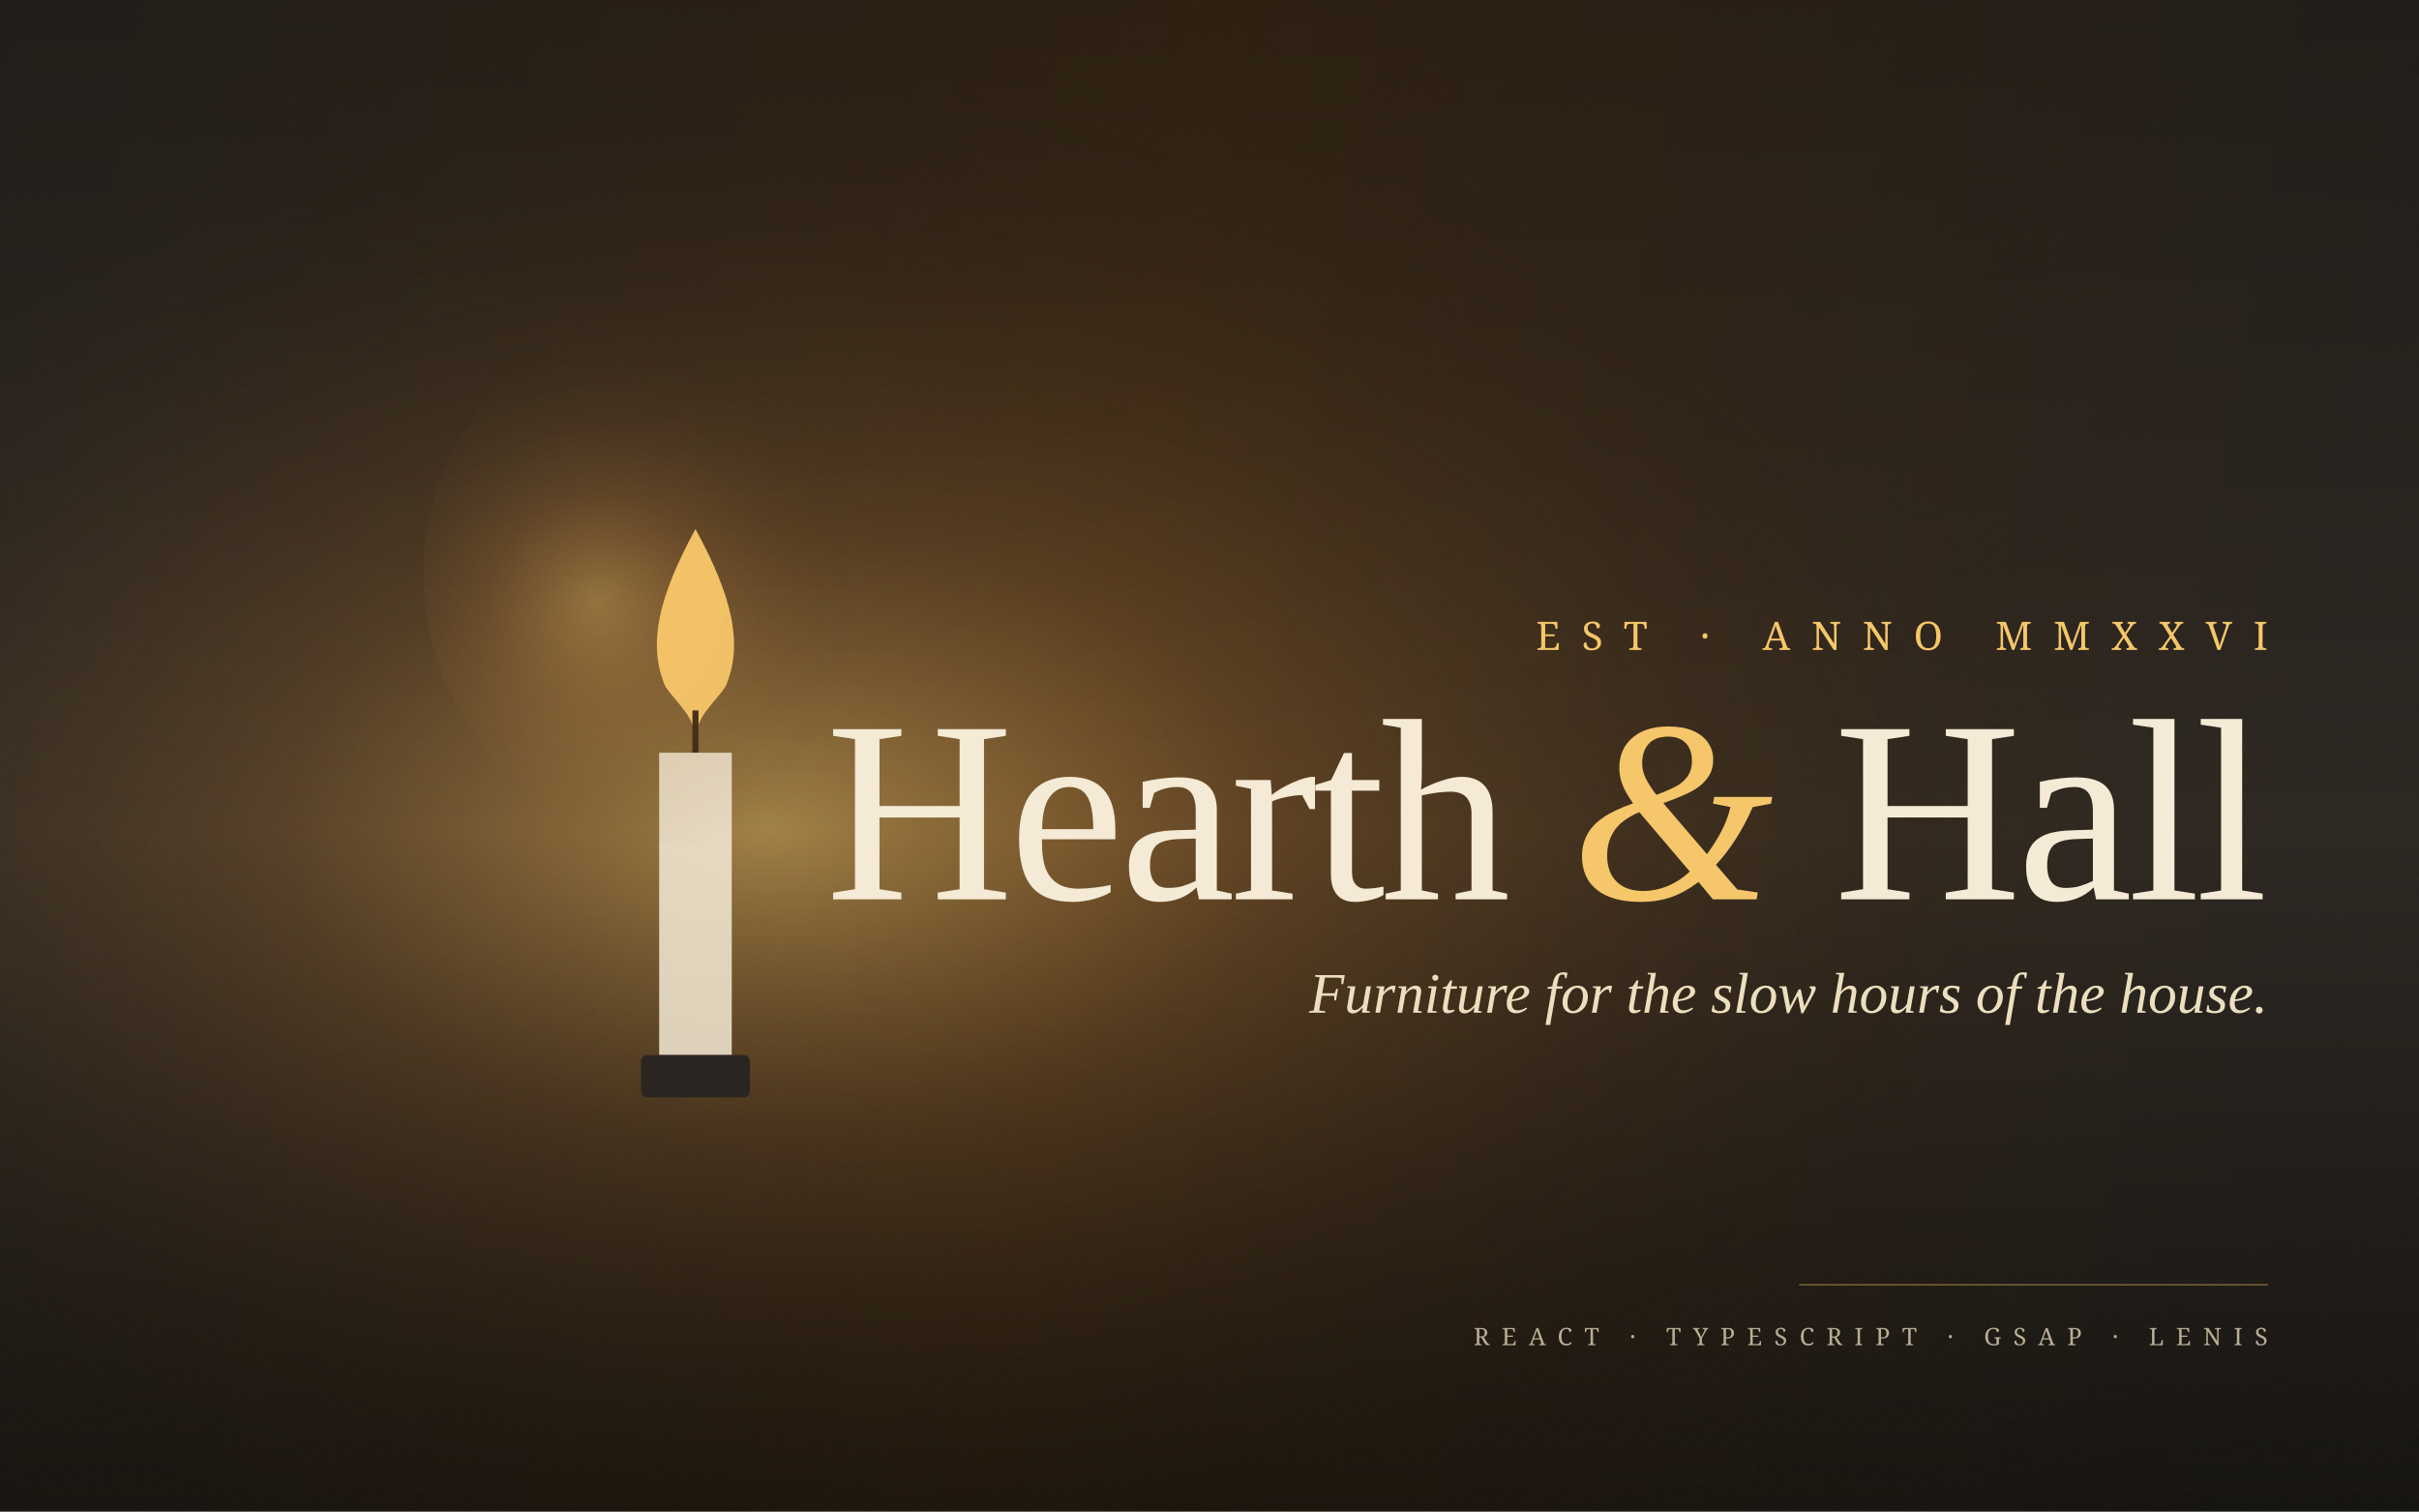
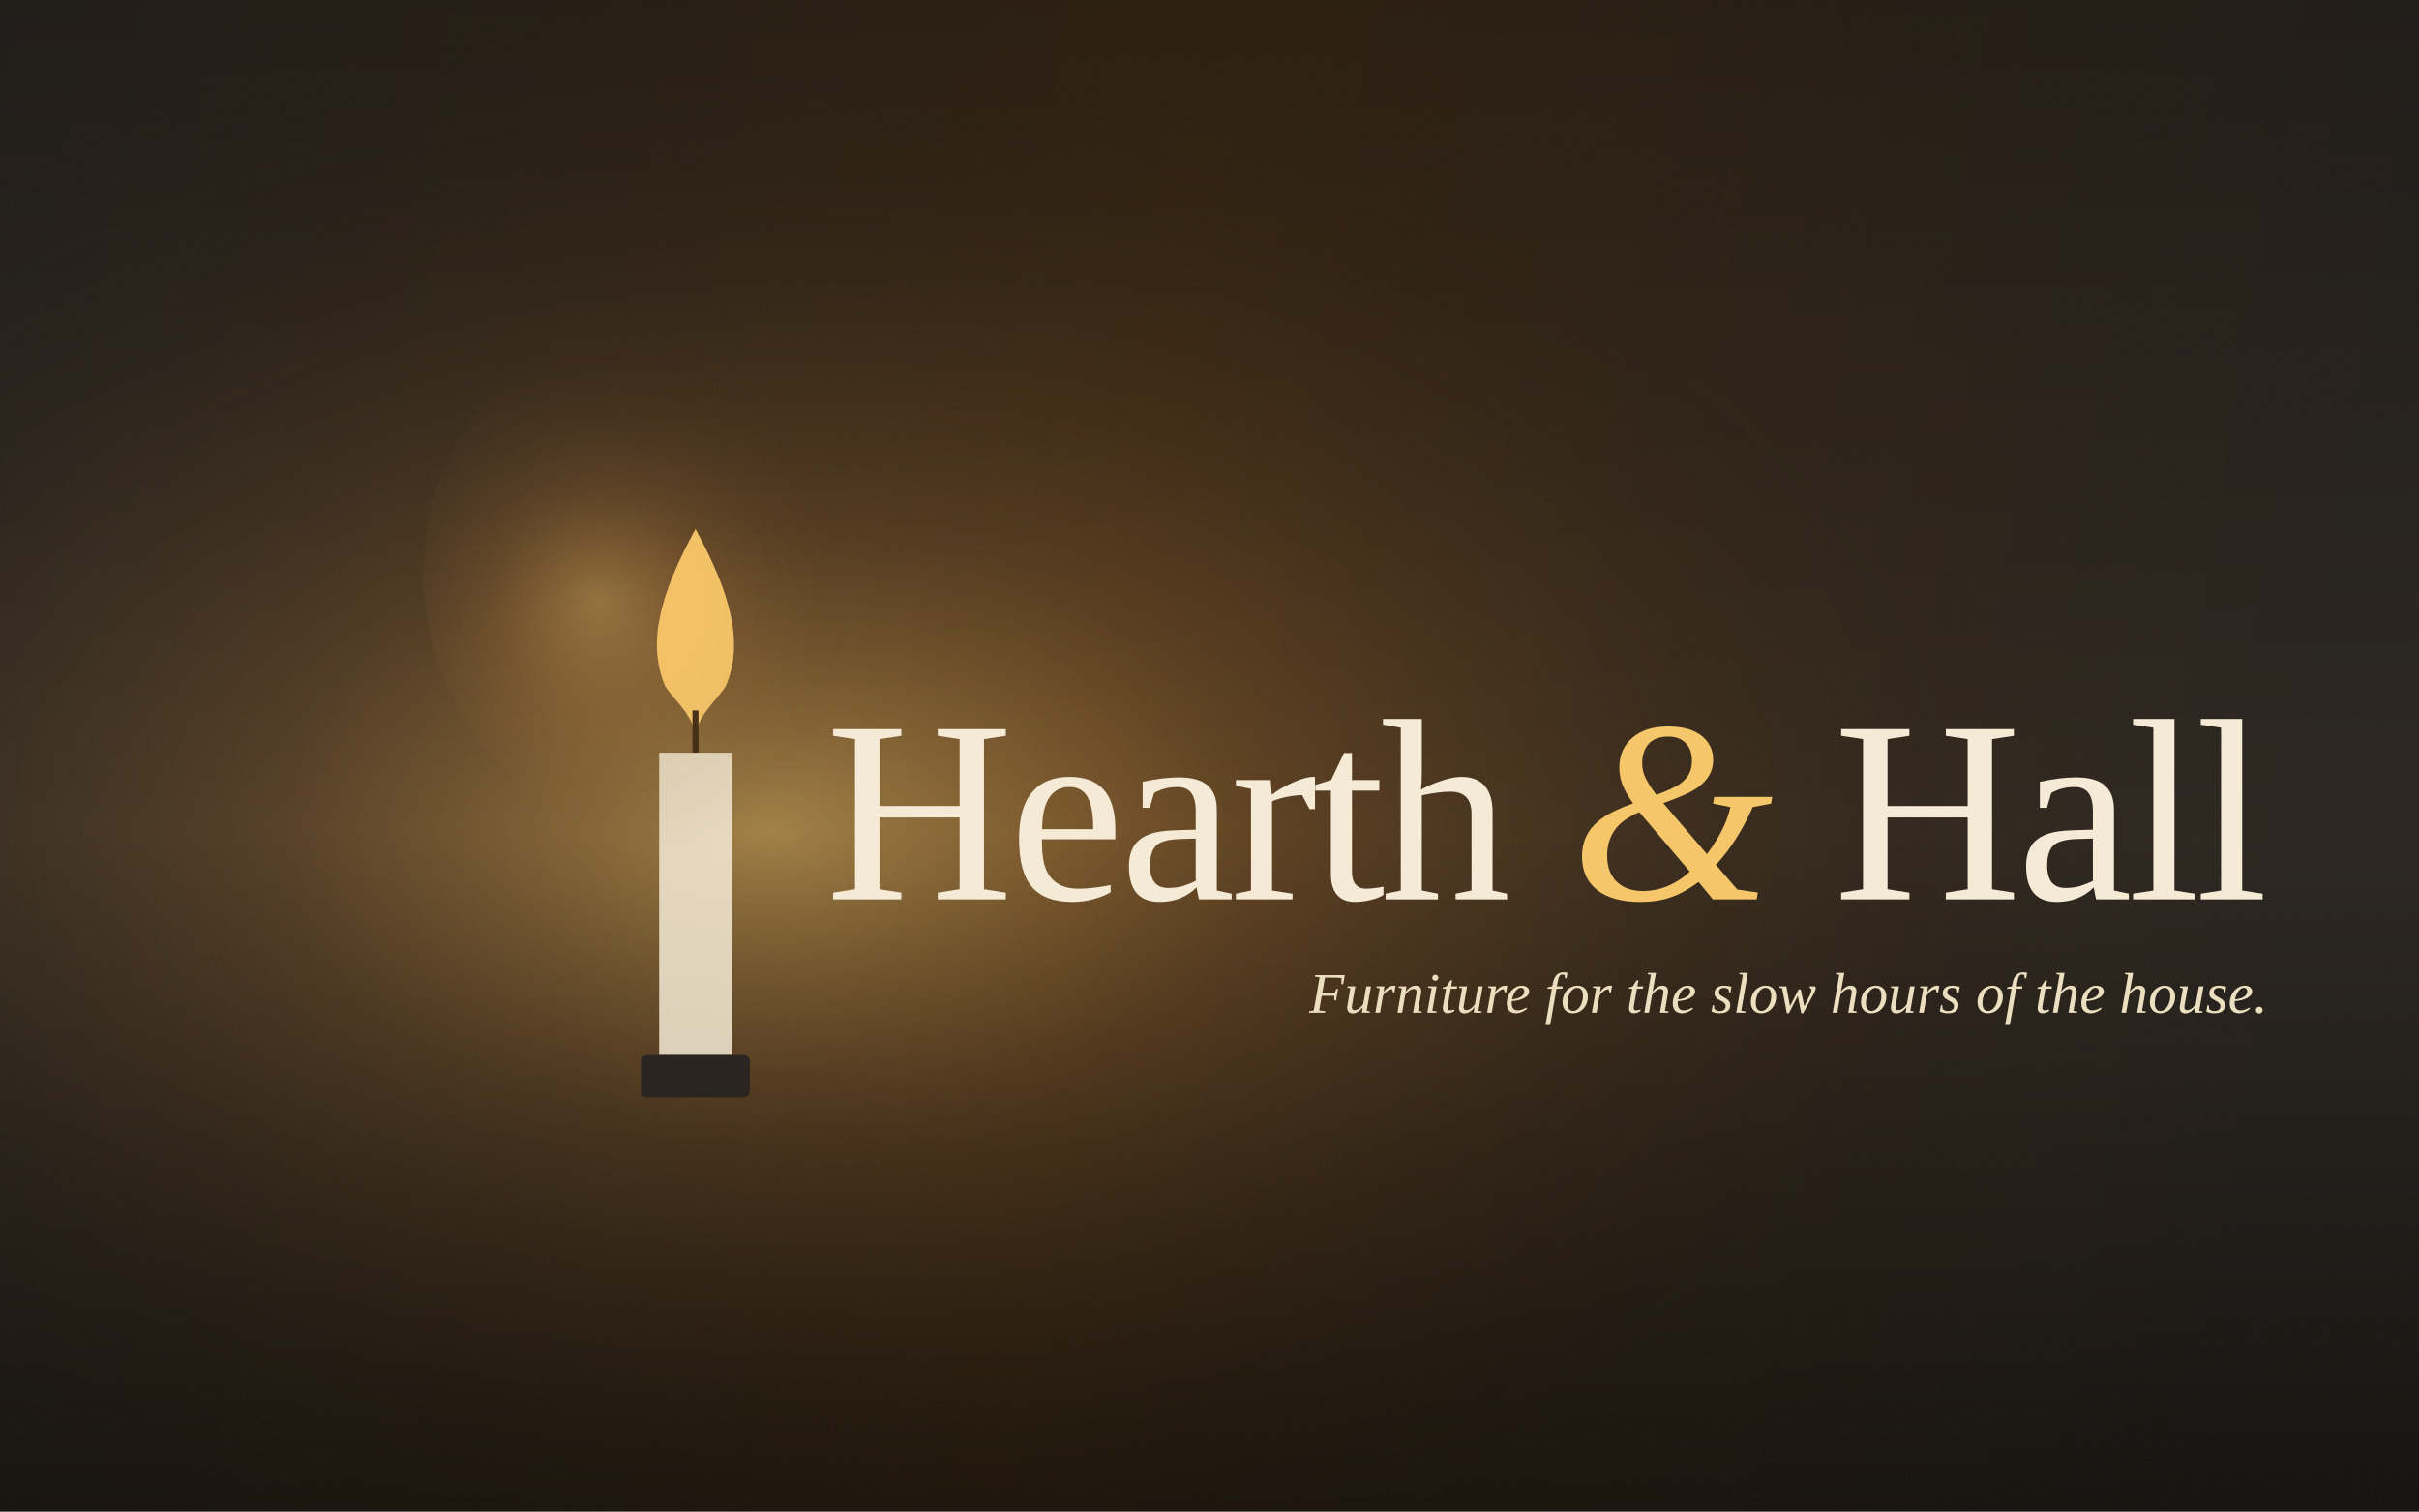
<svg xmlns="http://www.w3.org/2000/svg" viewBox="0 0 1600 1000" preserveAspectRatio="xMidYMid slice">
  <defs>
    <radialGradient id="halo-main" cx="0.32" cy="0.55" r="0.5">
      <stop offset="0%" stop-color="#F5C76A" stop-opacity="0.55" />
      <stop offset="40%" stop-color="#E8A04F" stop-opacity="0.20" />
      <stop offset="100%" stop-color="#3D2914" stop-opacity="0" />
    </radialGradient>
    <linearGradient id="vignette-main" x1="0" y1="0" x2="0" y2="1">
      <stop offset="0%" stop-color="#000000" stop-opacity="0.3" />
      <stop offset="55%" stop-color="#000000" stop-opacity="0" />
      <stop offset="100%" stop-color="#000000" stop-opacity="0.55" />
    </linearGradient>
    <linearGradient id="wood-grain" x1="0" y1="0" x2="1" y2="0.1">
      <stop offset="0%" stop-color="#2A2520" />
      <stop offset="50%" stop-color="#3D2914" />
      <stop offset="100%" stop-color="#2A2520" />
    </linearGradient>
    <filter id="grain-main" x="0" y="0" width="100%" height="100%">
      <feTurbulence type="fractalNoise" baseFrequency="0.6" numOctaves="2" stitchTiles="stitch" />
      <feColorMatrix values="0 0 0 0 0.96                              0 0 0 0 0.88                              0 0 0 0 0.72                              0 0 0 0.06 0" />
    </filter>
    <symbol id="candle" viewBox="0 0 80 200">
      <path d="M40 0 C28 22 24 38 30 52 C34 58 40 62 40 70 C40 62 46 58 50 52 C56 38 52 22 40 0 Z" fill="#F5C76A" />
      <rect x="39" y="60" width="2" height="14" fill="#3D2914" />
      <rect x="28" y="74" width="24" height="100" fill="#F4EAD5" opacity="0.85" />
      <rect x="22" y="174" width="36" height="14" rx="2" fill="#2A2520" />
    </symbol>
  </defs>
  <rect width="1600" height="1000" fill="url(#wood-grain)" />
  <rect width="1600" height="1000" fill="url(#halo-main)" />
  <rect width="1600" height="1000" fill="url(#vignette-main)" />
  <rect width="1600" height="1000" filter="url(#grain-main)" opacity="0.55" />
  <use href="#candle" x="380" y="350" width="160" height="400" />
  <circle cx="460" cy="380" r="180" fill="url(#halo-main)" opacity="0.65" />
-   <text x="1500" y="430" text-anchor="end" font-family="'Cinzel', 'Trajan Pro', serif" font-size="26" letter-spacing="14" fill="#F5C76A">EST · ANNO MMXXVI</text>
  <text x="1500" y="595" text-anchor="end" font-family="'Cormorant Garamond', 'Times New Roman', serif" font-size="172" font-weight="500" letter-spacing="-3" fill="#F4EAD5">Hearth <tspan font-style="italic" fill="#F5C76A">&amp;</tspan> Hall</text>
  <text x="1500" y="670" text-anchor="end" font-family="'Cormorant Garamond', 'Times New Roman', serif" font-style="italic" font-size="38" fill="#ECDFBF">Furniture for the slow hours of the house.</text>
-   <line x1="1190" y1="850" x2="1500" y2="850" stroke="#F5C76A" stroke-opacity="0.4" stroke-width="1" />
-   <text x="1500" y="890" text-anchor="end" font-family="'Cinzel', 'Trajan Pro', serif" font-size="16" letter-spacing="8" fill="#ECDFBF" opacity="0.75">REACT · TYPESCRIPT · GSAP · LENIS</text>
</svg>
